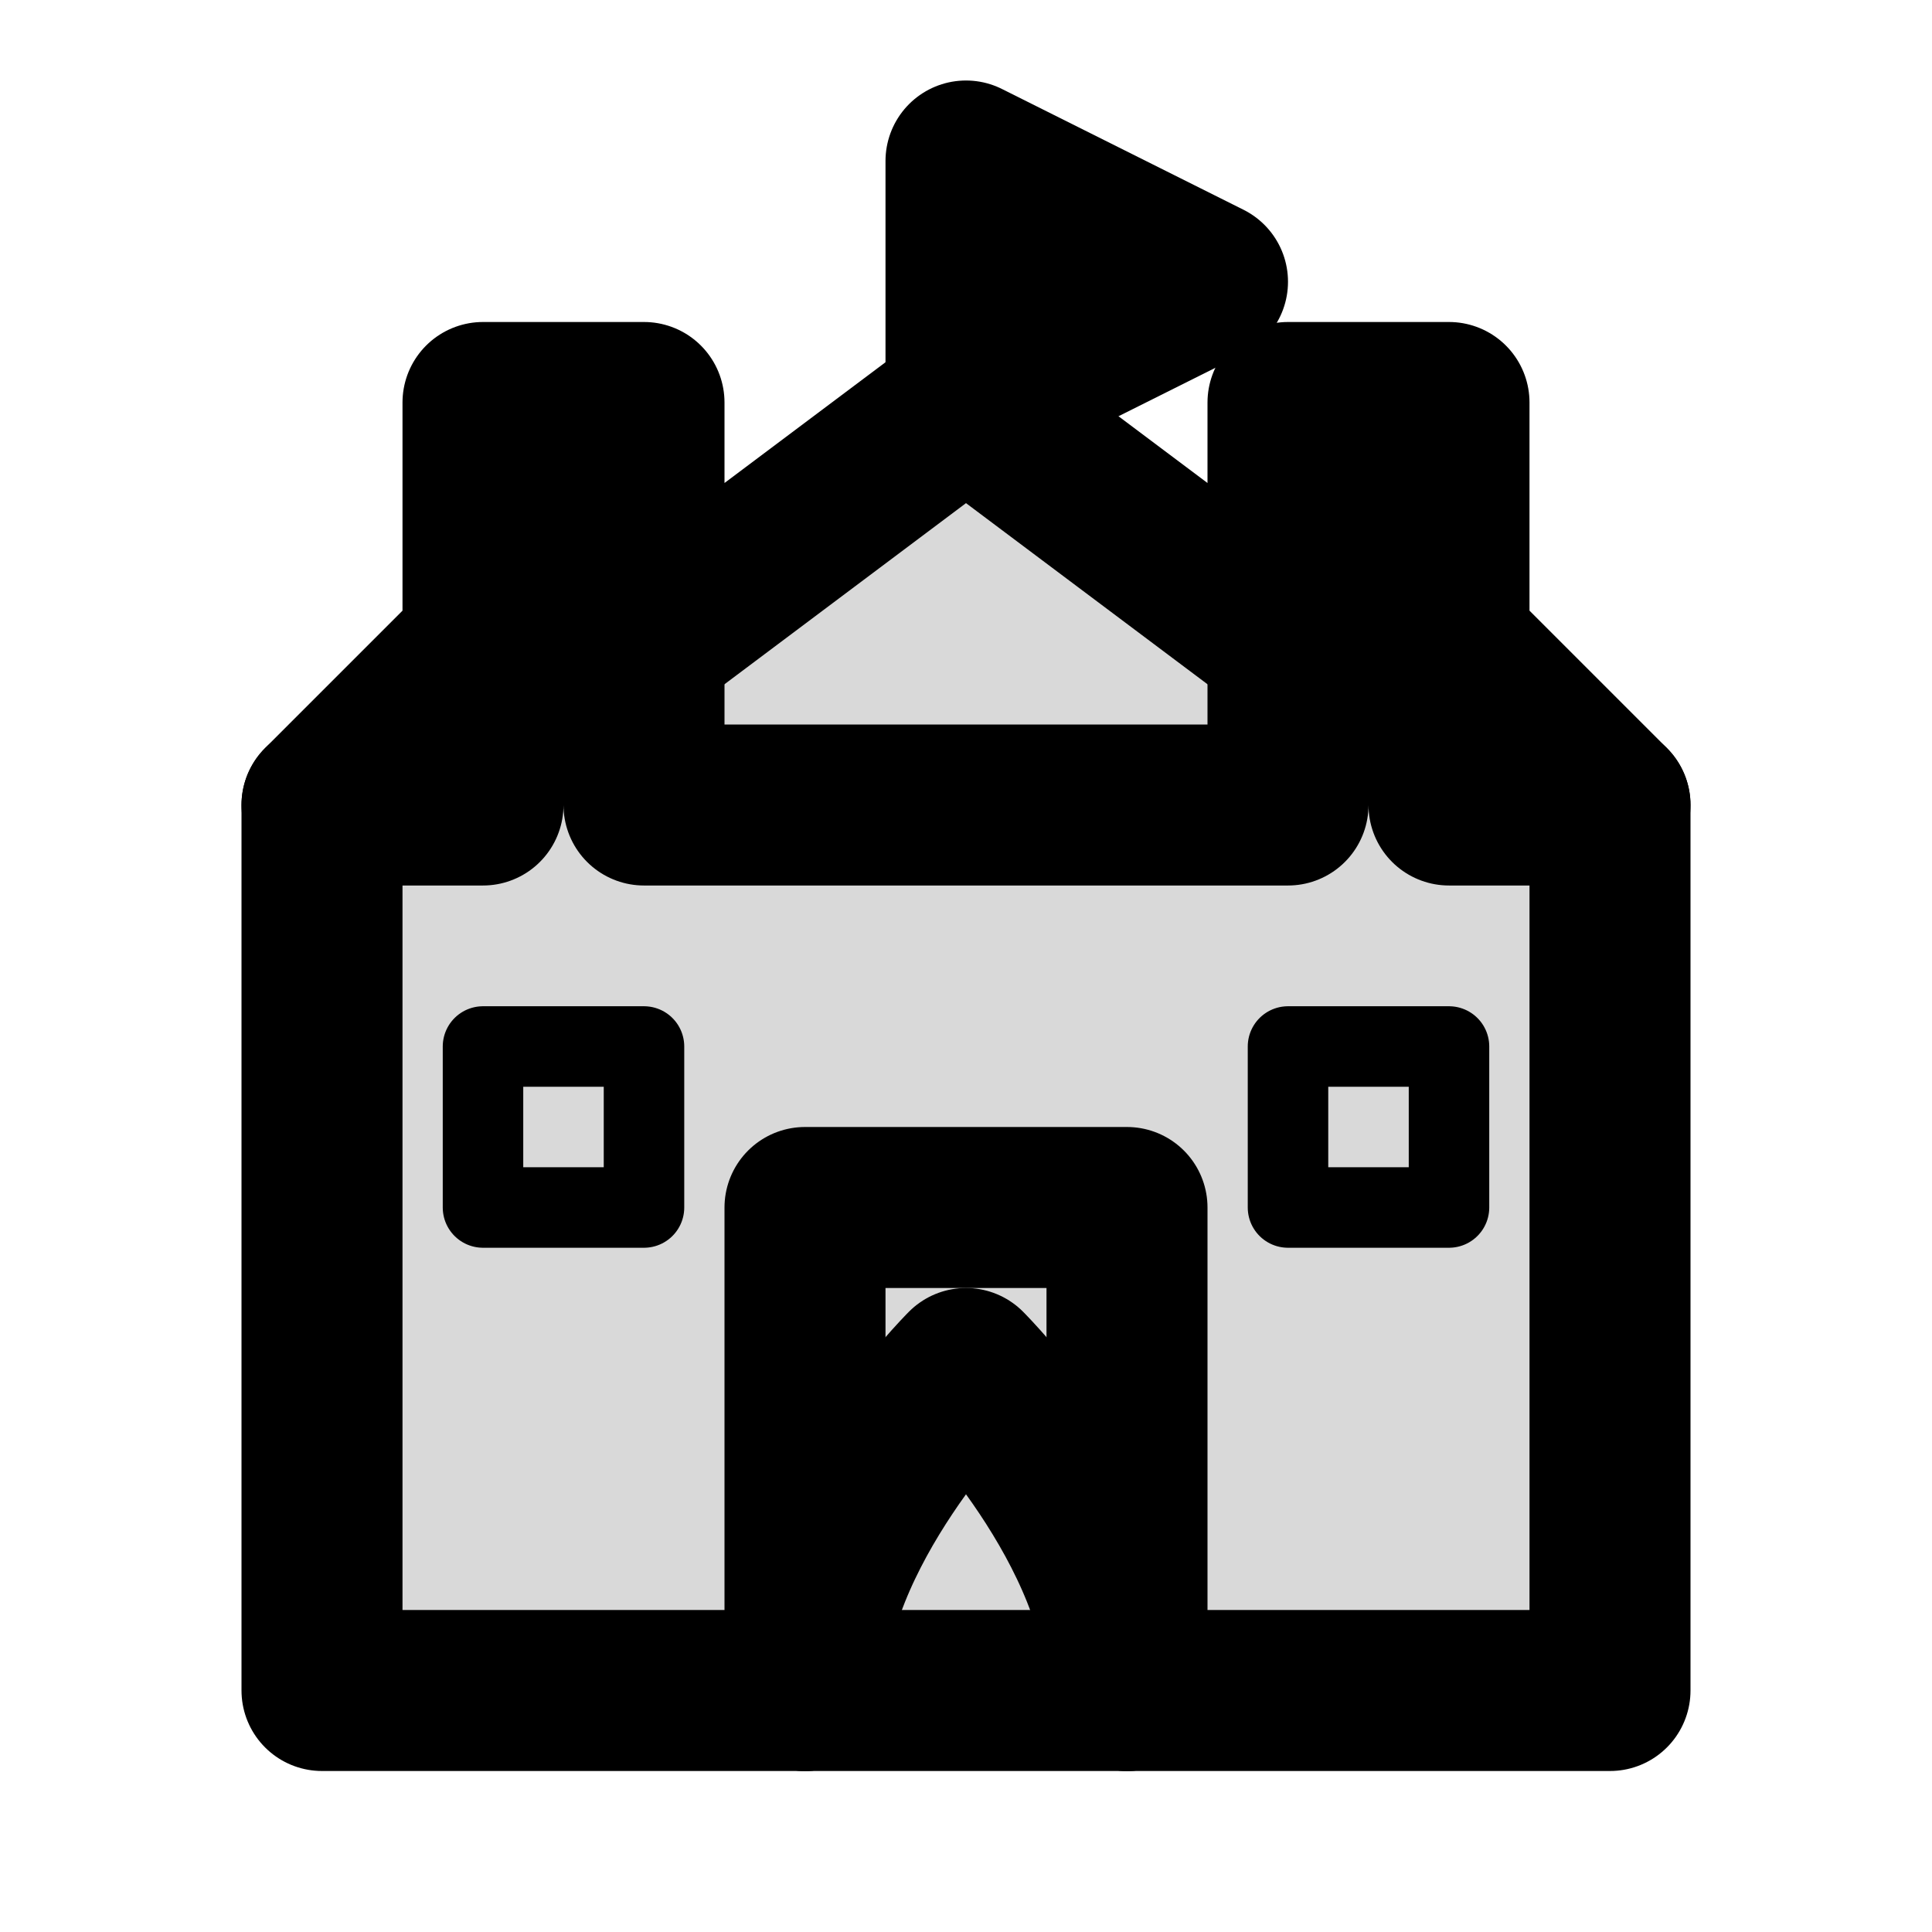
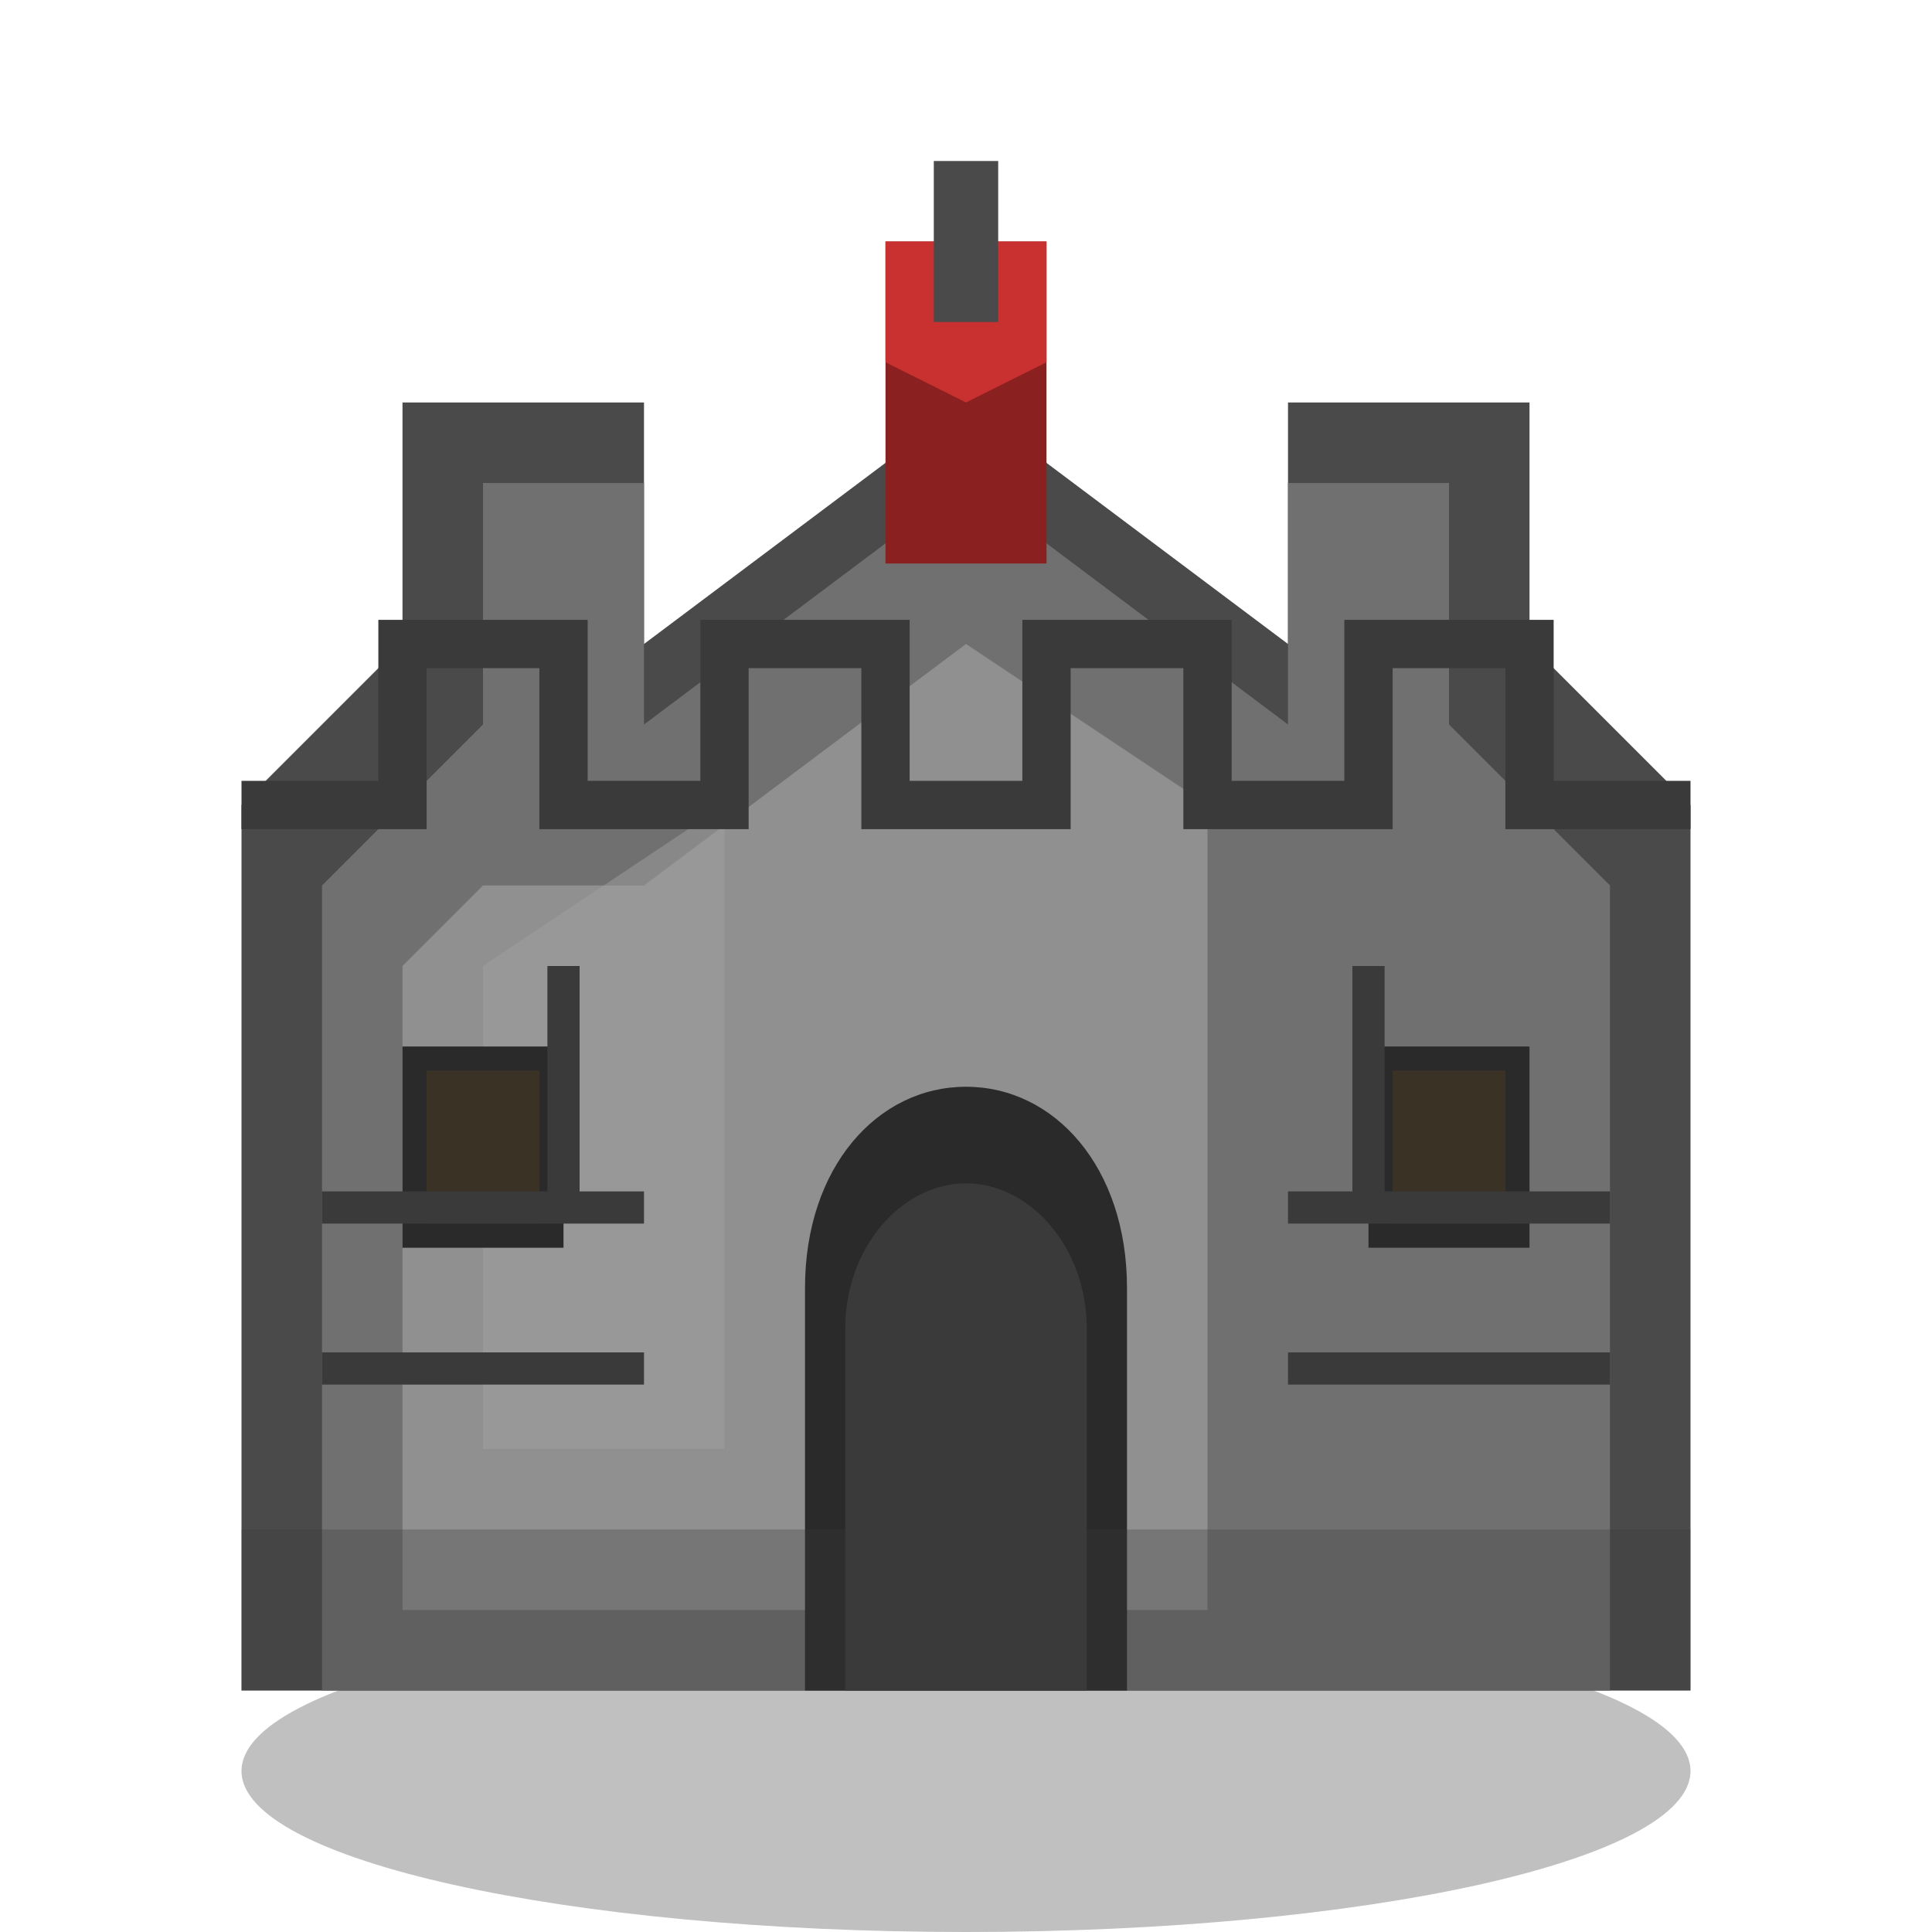
- <svg xmlns="http://www.w3.org/2000/svg" viewBox="0 0 24 24" fill="none">
-   <style>
-     .stroke { stroke: currentColor; stroke-width: 2; stroke-linecap: round; stroke-linejoin: round; fill: none; }
-     .metallic { fill: currentColor; fill-opacity: 0.15; }
-   </style>
-   <path class="stroke metallic" d="M4 21V10l2-2V5h2v3l4-3 4 3V5h2v3l2 2v11H4z" />
-   <path class="stroke" d="M4 10h2v-2h2v2h8v-2h2v2h2" />
-   <path class="stroke" d="M10 21v-6h4v6" />
-   <path class="stroke" d="M10 21c0-2 2-4 2-4s2 2 2 4" />
-   <rect class="stroke" x="6" y="13" width="2" height="2" style="stroke-width: 1;" />
-   <rect class="stroke" x="16" y="13" width="2" height="2" style="stroke-width: 1;" />
-   <path class="stroke" d="M12 5V2M12 2l3 1.5L12 5" />
+ <svg xmlns="http://www.w3.org/2000/svg" viewBox="0 0 24 24">
+   <ellipse cx="12" cy="22" rx="9" ry="2" fill="#2a2a2a" opacity="0.3" />
+   <path d="M3 21V10l2-2V5h3v3l4-3 4 3V5h3v3l2 2v11H3z" fill="#4a4a4a" />
+   <path d="M4 21V11l2-2V6h2v3l4-3 4 3V6h2v3l2 2v10H4z" fill="#707070" />
+   <path d="M5 20V12l1-1h2l4-3 3 2v10H5z" fill="#909090" />
+   <path d="M6 12l3-2v8H6z" fill="#a0a0a0" opacity="0.5" />
+   <rect x="11" y="3" width="2" height="4" fill="#8b2020" />
+   <path d="M11 3h2v1.5l-1 0.5-1-0.5z" fill="#c93030" />
+   <path d="M12 2v2" fill="none" stroke="#4a4a4a" stroke-width="0.8" />
+   <path d="M3 10h2v-2h2v2h2v-2h2v2h2v-2h2v2h2v-2h2v2h2" fill="none" stroke="#3a3a3a" stroke-width="0.6" />
+   <path d="M10 21v-5c0-1.5 0.9-2.5 2-2.5s2 1 2 2.5v5" fill="#2a2a2a" />
+   <path d="M10.5 21v-4.5c0-1 0.7-1.8 1.5-1.8s1.5 0.8 1.5 1.8v4.5" fill="#3a3a3a" />
+   <rect x="5" y="13" width="2" height="2.5" fill="#2a2a2a" />
+   <rect x="17" y="13" width="2" height="2.5" fill="#2a2a2a" />
+   <rect x="5.3" y="13.3" width="1.4" height="1.9" fill="#4a3a20" opacity="0.5" />
+   <rect x="17.3" y="13.3" width="1.4" height="1.9" fill="#4a3a20" opacity="0.5" />
+   <g fill="none" stroke="#3a3a3a" stroke-width="0.4">
+     <path d="M4 15h4M4 17h4M16 15h4M16 17h4" />
+     <path d="M7 12v3M17 12v3" />
+   </g>
+   <path d="M3 19h18v2H3z" fill="#3a3a3a" opacity="0.3" />
</svg>
